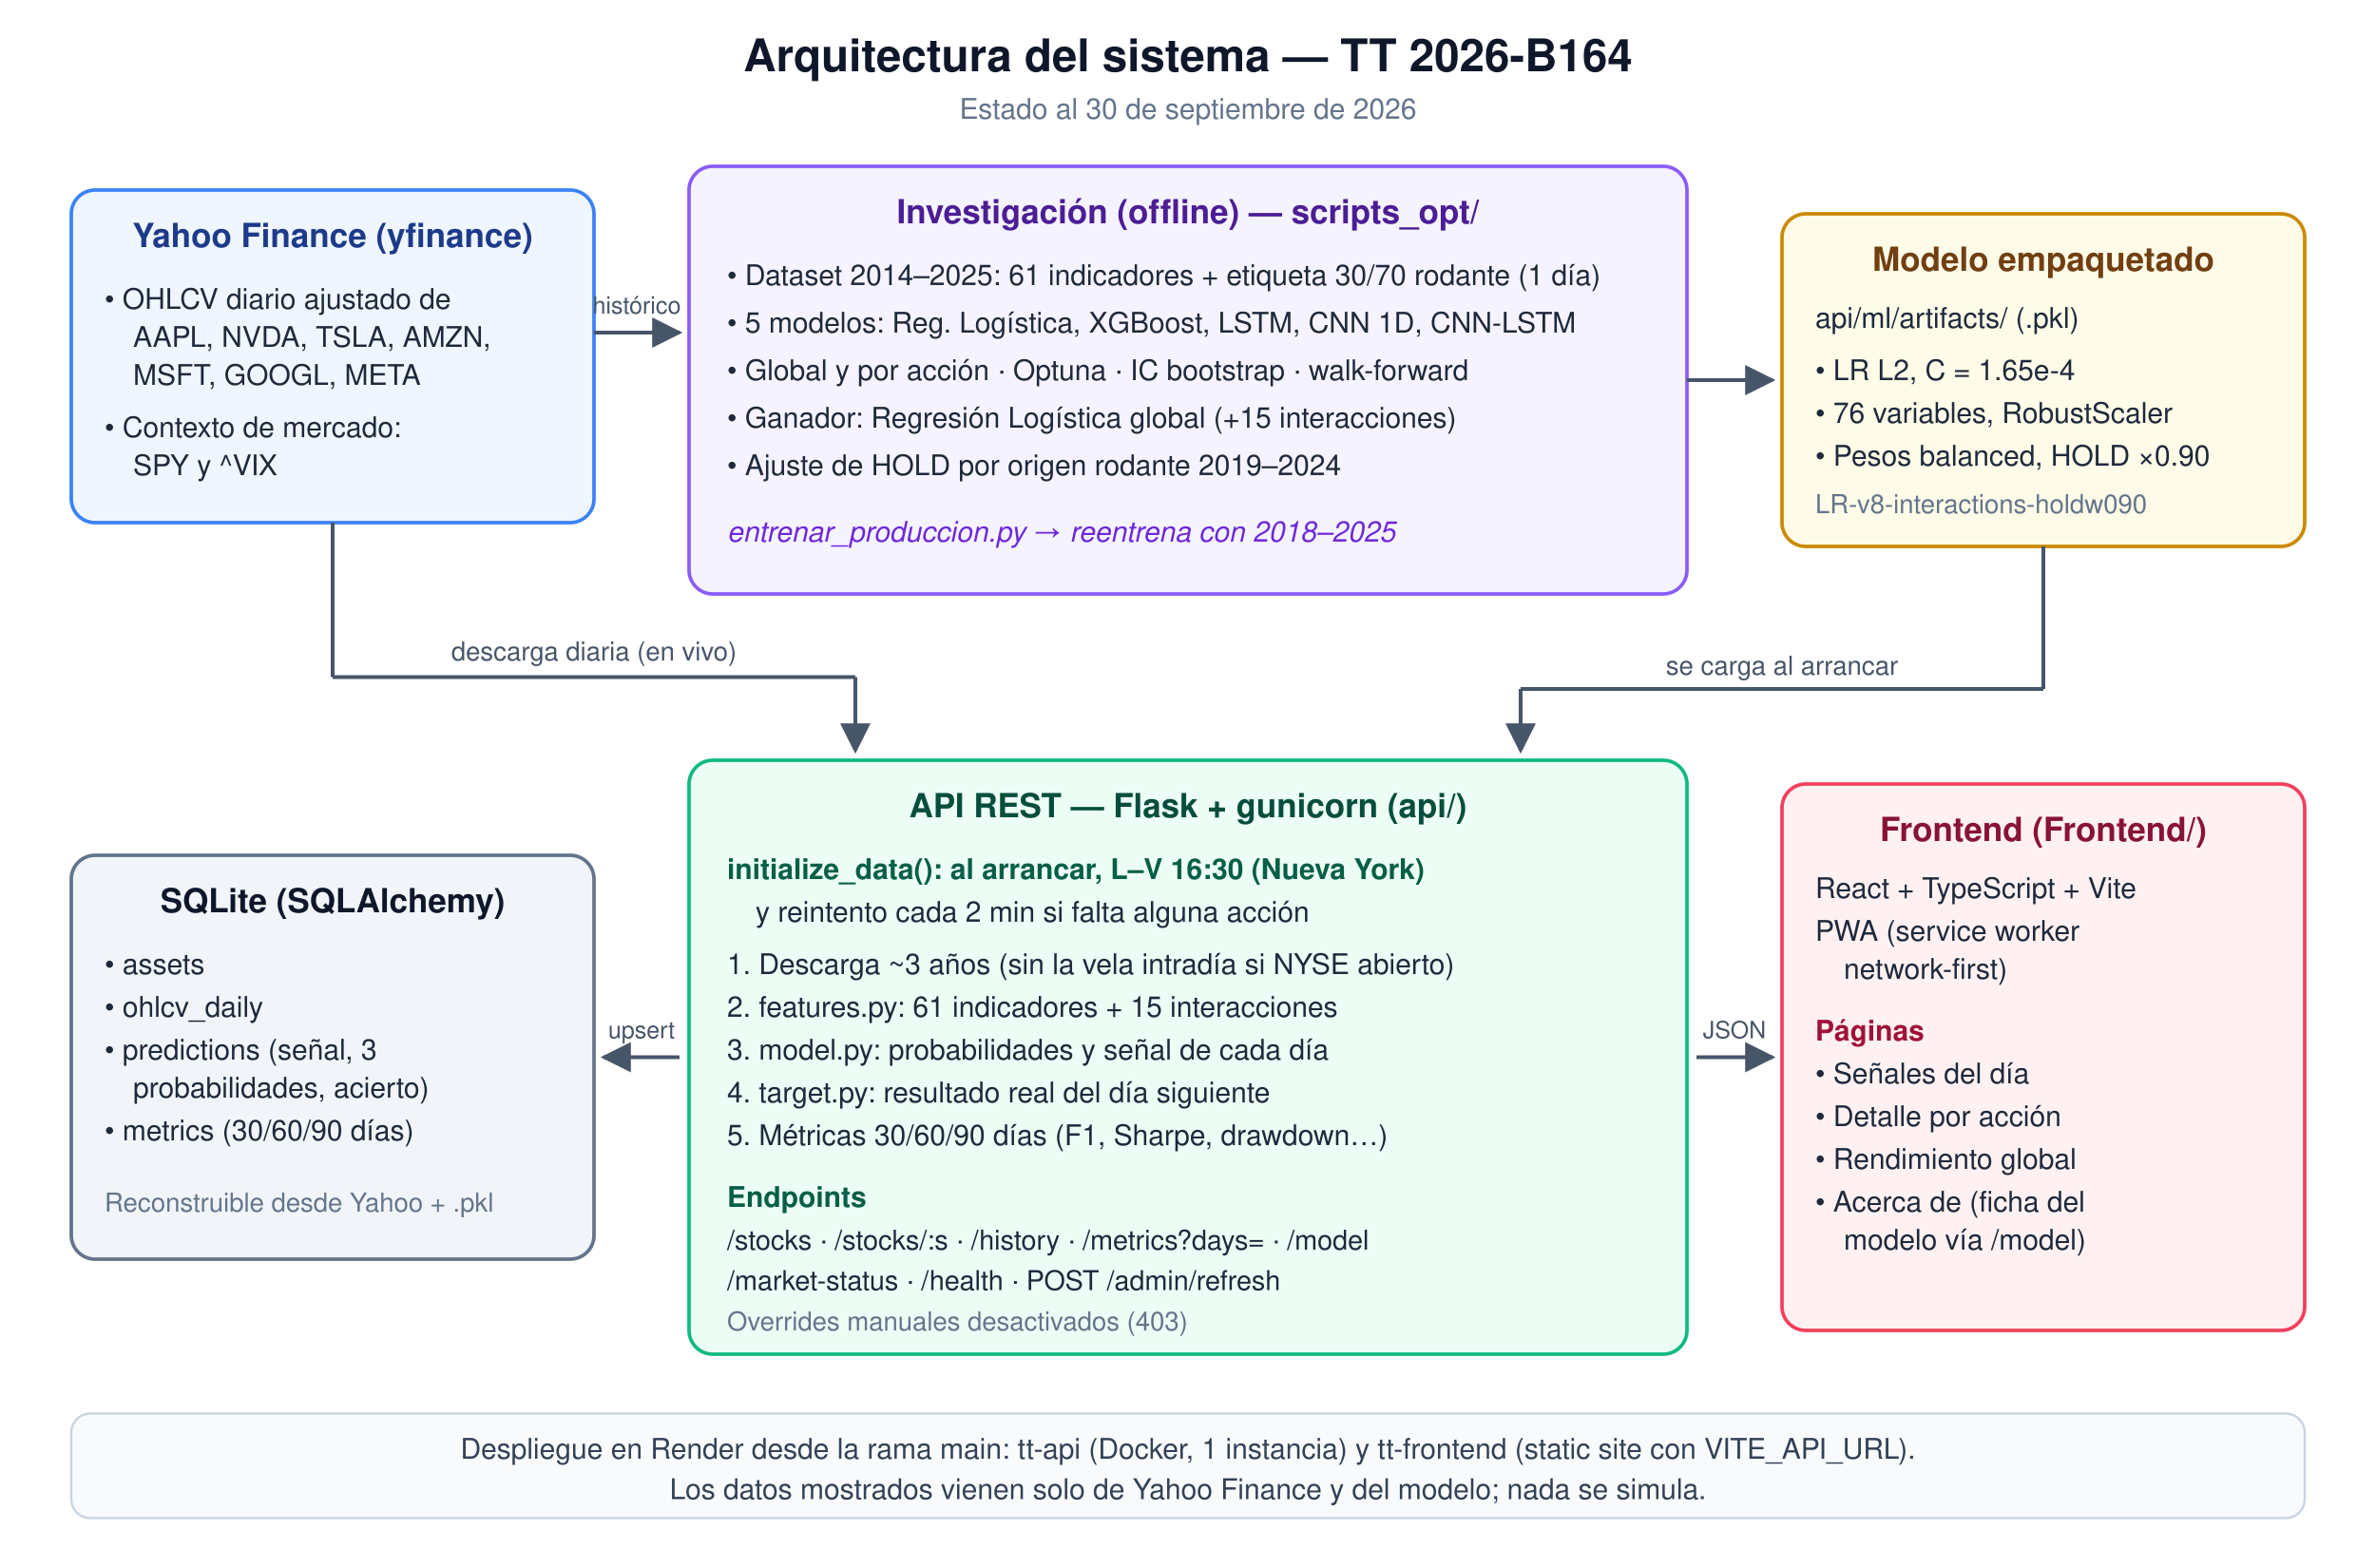
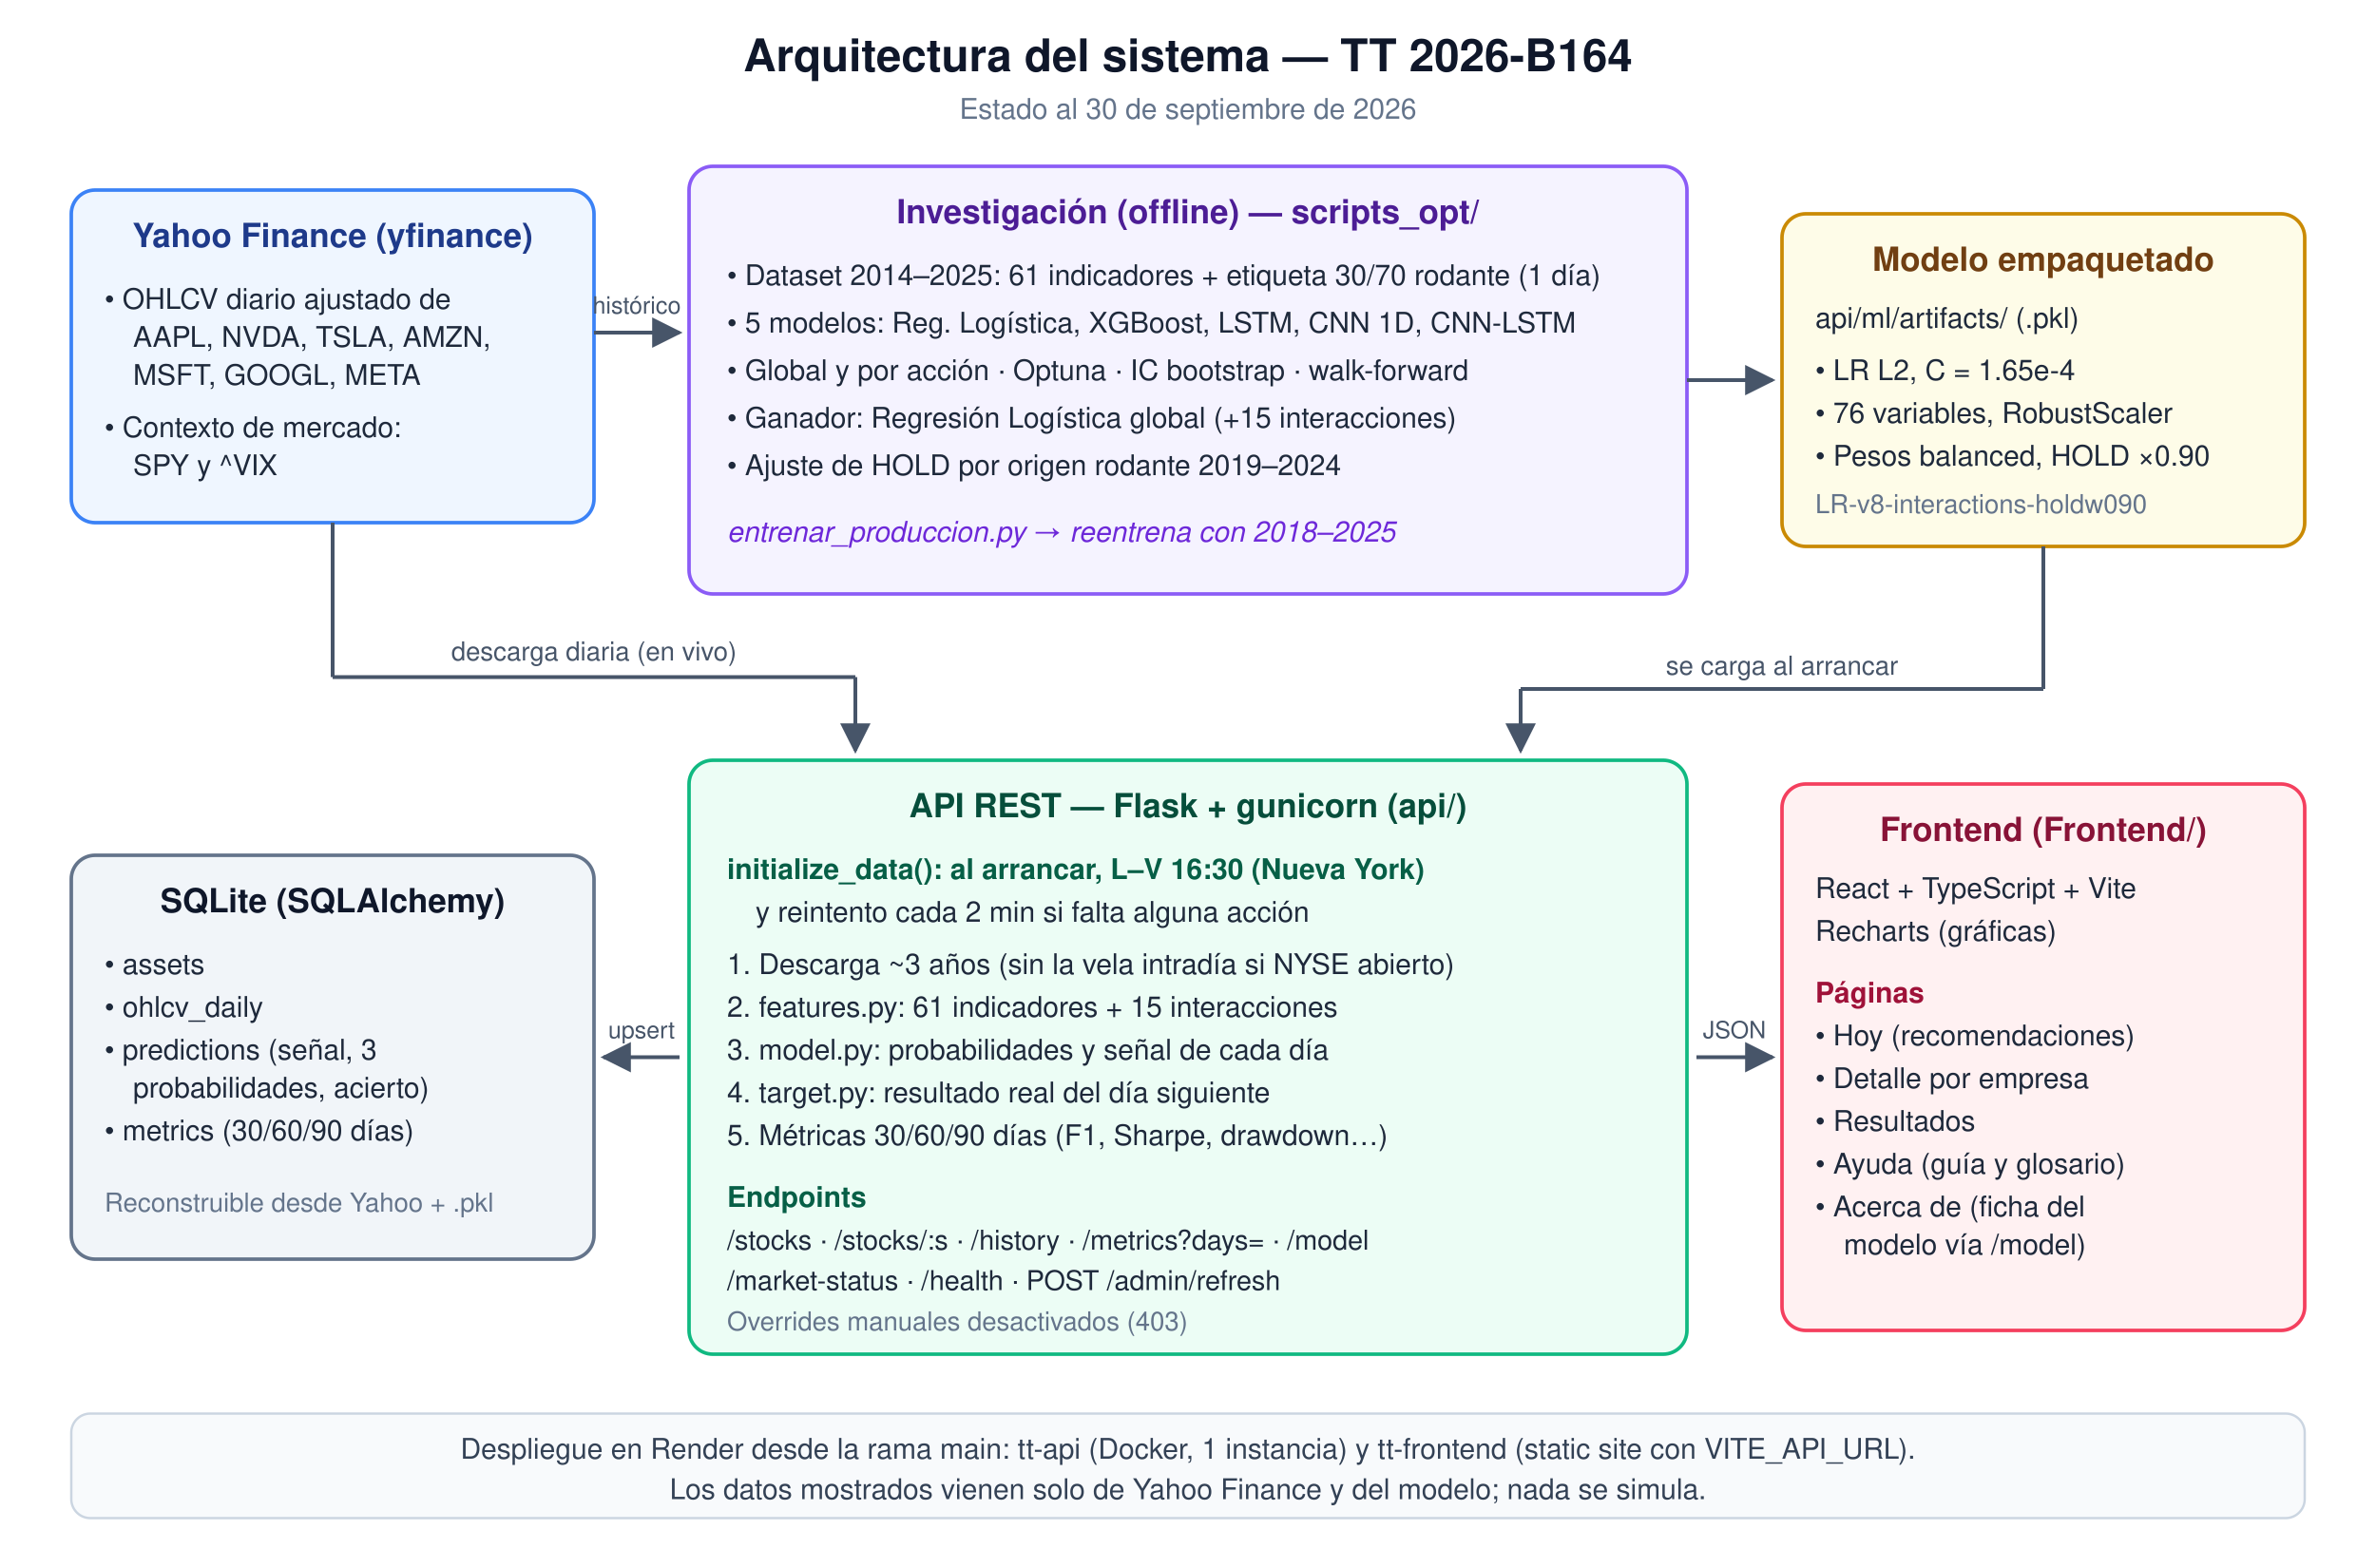
<svg xmlns="http://www.w3.org/2000/svg" viewBox="0 0 1000 660" font-family="Segoe UI, Helvetica, Arial, sans-serif">
  <defs>
    <marker id="flecha" viewBox="0 0 10 10" refX="9" refY="5" markerWidth="8" markerHeight="8" orient="auto-start-reverse">
      <path d="M0,0 L10,5 L0,10 z" fill="#475569" />
    </marker>
  </defs>
  <rect width="1000" height="660" fill="#ffffff" />
  <text x="500" y="30" text-anchor="middle" font-size="19" font-weight="700" fill="#0f172a">Arquitectura del sistema — TT 2026-B164</text>
  <text x="500" y="50" text-anchor="middle" font-size="12" fill="#64748b">Estado al 30 de septiembre de 2026</text>
  <rect x="30" y="80" width="220" height="140" rx="10" fill="#eff6ff" stroke="#3b82f6" stroke-width="1.5" />
  <text x="140" y="104" text-anchor="middle" font-size="14" font-weight="700" fill="#1e3a8a">Yahoo Finance (yfinance)</text>
  <text x="44" y="130" font-size="12" fill="#1e293b">• OHLCV diario ajustado de</text>
  <text x="56" y="146" font-size="12" fill="#1e293b">AAPL, NVDA, TSLA, AMZN,</text>
  <text x="56" y="162" font-size="12" fill="#1e293b">MSFT, GOOGL, META</text>
  <text x="44" y="184" font-size="12" fill="#1e293b">• Contexto de mercado:</text>
  <text x="56" y="200" font-size="12" fill="#1e293b">SPY y ^VIX</text>
  <rect x="290" y="70" width="420" height="180" rx="10" fill="#f5f3ff" stroke="#8b5cf6" stroke-width="1.5" />
  <text x="500" y="94" text-anchor="middle" font-size="14" font-weight="700" fill="#4c1d95">Investigación (offline) — scripts_opt/</text>
  <text x="306" y="120" font-size="12" fill="#1e293b">• Dataset 2014–2025: 61 indicadores + etiqueta 30/70 rodante (1 día)</text>
  <text x="306" y="140" font-size="12" fill="#1e293b">• 5 modelos: Reg. Logística, XGBoost, LSTM, CNN 1D, CNN-LSTM</text>
  <text x="306" y="160" font-size="12" fill="#1e293b">• Global y por acción · Optuna · IC bootstrap · walk-forward</text>
  <text x="306" y="180" font-size="12" fill="#1e293b">• Ganador: Regresión Logística global (+15 interacciones)</text>
  <text x="306" y="200" font-size="12" fill="#1e293b">• Ajuste de HOLD por origen rodante 2019–2024</text>
  <text x="306" y="228" font-size="12" font-style="italic" fill="#6d28d9">entrenar_produccion.py → reentrena con 2018–2025</text>
  <rect x="750" y="90" width="220" height="140" rx="10" fill="#fefce8" stroke="#ca8a04" stroke-width="1.5" />
  <text x="860" y="114" text-anchor="middle" font-size="14" font-weight="700" fill="#713f12">Modelo empaquetado</text>
  <text x="764" y="138" font-size="12" fill="#1e293b">api/ml/artifacts/ (.pkl)</text>
  <text x="764" y="160" font-size="12" fill="#1e293b">• LR L2, C = 1.65e-4</text>
  <text x="764" y="178" font-size="12" fill="#1e293b">• 76 variables, RobustScaler</text>
  <text x="764" y="196" font-size="12" fill="#1e293b">• Pesos balanced, HOLD ×0.90</text>
  <text x="764" y="216" font-size="11" fill="#64748b">LR-v8-interactions-holdw090</text>
  <rect x="290" y="320" width="420" height="250" rx="10" fill="#ecfdf5" stroke="#10b981" stroke-width="1.5" />
  <text x="500" y="344" text-anchor="middle" font-size="14" font-weight="700" fill="#064e3b">API REST — Flask + gunicorn (api/)</text>
  <text x="306" y="370" font-size="12" font-weight="600" fill="#065f46">initialize_data(): al arrancar, L–V 16:30 (Nueva York)</text>
  <text x="318" y="388" font-size="12" fill="#1e293b">y reintento cada 2 min si falta alguna acción</text>
  <text x="306" y="410" font-size="12" fill="#1e293b">1. Descarga ~3 años (sin la vela intradía si NYSE abierto)</text>
  <text x="306" y="428" font-size="12" fill="#1e293b">2. features.py: 61 indicadores + 15 interacciones</text>
  <text x="306" y="446" font-size="12" fill="#1e293b">3. model.py: probabilidades y señal de cada día</text>
  <text x="306" y="464" font-size="12" fill="#1e293b">4. target.py: resultado real del día siguiente</text>
  <text x="306" y="482" font-size="12" fill="#1e293b">5. Métricas 30/60/90 días (F1, Sharpe, drawdown…)</text>
  <text x="306" y="508" font-size="12" font-weight="600" fill="#065f46">Endpoints</text>
  <text x="306" y="526" font-size="11.5" fill="#1e293b">/stocks · /stocks/:s · /history · /metrics?days= · /model</text>
  <text x="306" y="543" font-size="11.5" fill="#1e293b">/market-status · /health · POST /admin/refresh</text>
  <text x="306" y="560" font-size="11" fill="#64748b">Overrides manuales desactivados (403)</text>
  <rect x="30" y="360" width="220" height="170" rx="10" fill="#f1f5f9" stroke="#64748b" stroke-width="1.5" />
  <text x="140" y="384" text-anchor="middle" font-size="14" font-weight="700" fill="#0f172a">SQLite (SQLAlchemy)</text>
  <text x="44" y="410" font-size="12" fill="#1e293b">• assets</text>
  <text x="44" y="428" font-size="12" fill="#1e293b">• ohlcv_daily</text>
  <text x="44" y="446" font-size="12" fill="#1e293b">• predictions (señal, 3</text>
  <text x="56" y="462" font-size="12" fill="#1e293b">probabilidades, acierto)</text>
  <text x="44" y="480" font-size="12" fill="#1e293b">• metrics (30/60/90 días)</text>
  <text x="44" y="510" font-size="11" fill="#64748b">Reconstruible desde Yahoo + .pkl</text>
  <rect x="750" y="330" width="220" height="230" rx="10" fill="#fff1f2" stroke="#f43f5e" stroke-width="1.5" />
  <text x="860" y="354" text-anchor="middle" font-size="14" font-weight="700" fill="#881337">Frontend (Frontend/)</text>
  <text x="764" y="378" font-size="12" fill="#1e293b">React + TypeScript + Vite</text>
-   <text x="764" y="396" font-size="12" fill="#1e293b">PWA (service worker</text>
-   <text x="776" y="412" font-size="12" fill="#1e293b">network-first)</text>
-   <text x="764" y="438" font-size="12" font-weight="600" fill="#9f1239">Páginas</text>
-   <text x="764" y="456" font-size="12" fill="#1e293b">• Señales del día</text>
-   <text x="764" y="474" font-size="12" fill="#1e293b">• Detalle por acción</text>
-   <text x="764" y="492" font-size="12" fill="#1e293b">• Rendimiento global</text>
-   <text x="764" y="510" font-size="12" fill="#1e293b">• Acerca de (ficha del</text>
-   <text x="776" y="526" font-size="12" fill="#1e293b">modelo vía /model)</text>
+   <text x="764" y="396" font-size="12" fill="#1e293b">Recharts (gráficas)</text>
+   <text x="764" y="422" font-size="12" font-weight="600" fill="#9f1239">Páginas</text>
+   <text x="764" y="440" font-size="12" fill="#1e293b">• Hoy (recomendaciones)</text>
+   <text x="764" y="458" font-size="12" fill="#1e293b">• Detalle por empresa</text>
+   <text x="764" y="476" font-size="12" fill="#1e293b">• Resultados</text>
+   <text x="764" y="494" font-size="12" fill="#1e293b">• Ayuda (guía y glosario)</text>
+   <text x="764" y="512" font-size="12" fill="#1e293b">• Acerca de (ficha del</text>
+   <text x="776" y="528" font-size="12" fill="#1e293b">modelo vía /model)</text>
  <line x1="250" y1="140" x2="286" y2="140" stroke="#475569" stroke-width="1.6" marker-end="url(#flecha)" />
  <text x="268" y="132" text-anchor="middle" font-size="10" fill="#475569">histórico</text>
  <line x1="710" y1="160" x2="746" y2="160" stroke="#475569" stroke-width="1.6" marker-end="url(#flecha)" />
  <line x1="860" y1="230" x2="860" y2="290" stroke="#475569" stroke-width="1.6" />
  <line x1="860" y1="290" x2="640" y2="290" stroke="#475569" stroke-width="1.6" />
  <line x1="640" y1="290" x2="640" y2="316" stroke="#475569" stroke-width="1.6" marker-end="url(#flecha)" />
  <text x="750" y="284" text-anchor="middle" font-size="11" fill="#475569">se carga al arrancar</text>
  <line x1="140" y1="220" x2="140" y2="285" stroke="#475569" stroke-width="1.6" />
  <line x1="140" y1="285" x2="360" y2="285" stroke="#475569" stroke-width="1.6" />
  <line x1="360" y1="285" x2="360" y2="316" stroke="#475569" stroke-width="1.6" marker-end="url(#flecha)" />
  <text x="250" y="278" text-anchor="middle" font-size="11" fill="#475569">descarga diaria (en vivo)</text>
  <line x1="286" y1="445" x2="254" y2="445" stroke="#475569" stroke-width="1.6" marker-end="url(#flecha)" />
  <text x="270" y="437" text-anchor="middle" font-size="10" fill="#475569">upsert</text>
  <line x1="714" y1="445" x2="746" y2="445" stroke="#475569" stroke-width="1.6" marker-end="url(#flecha)" />
  <text x="730" y="437" text-anchor="middle" font-size="10" fill="#475569">JSON</text>
  <rect x="30" y="595" width="940" height="44" rx="8" fill="#f8fafc" stroke="#cbd5e1" />
  <text x="500" y="614" text-anchor="middle" font-size="12" fill="#334155">Despliegue en Render desde la rama main: tt-api (Docker, 1 instancia) y tt-frontend (static site con VITE_API_URL).</text>
  <text x="500" y="631" text-anchor="middle" font-size="12" fill="#334155">Los datos mostrados vienen solo de Yahoo Finance y del modelo; nada se simula.</text>
</svg>
